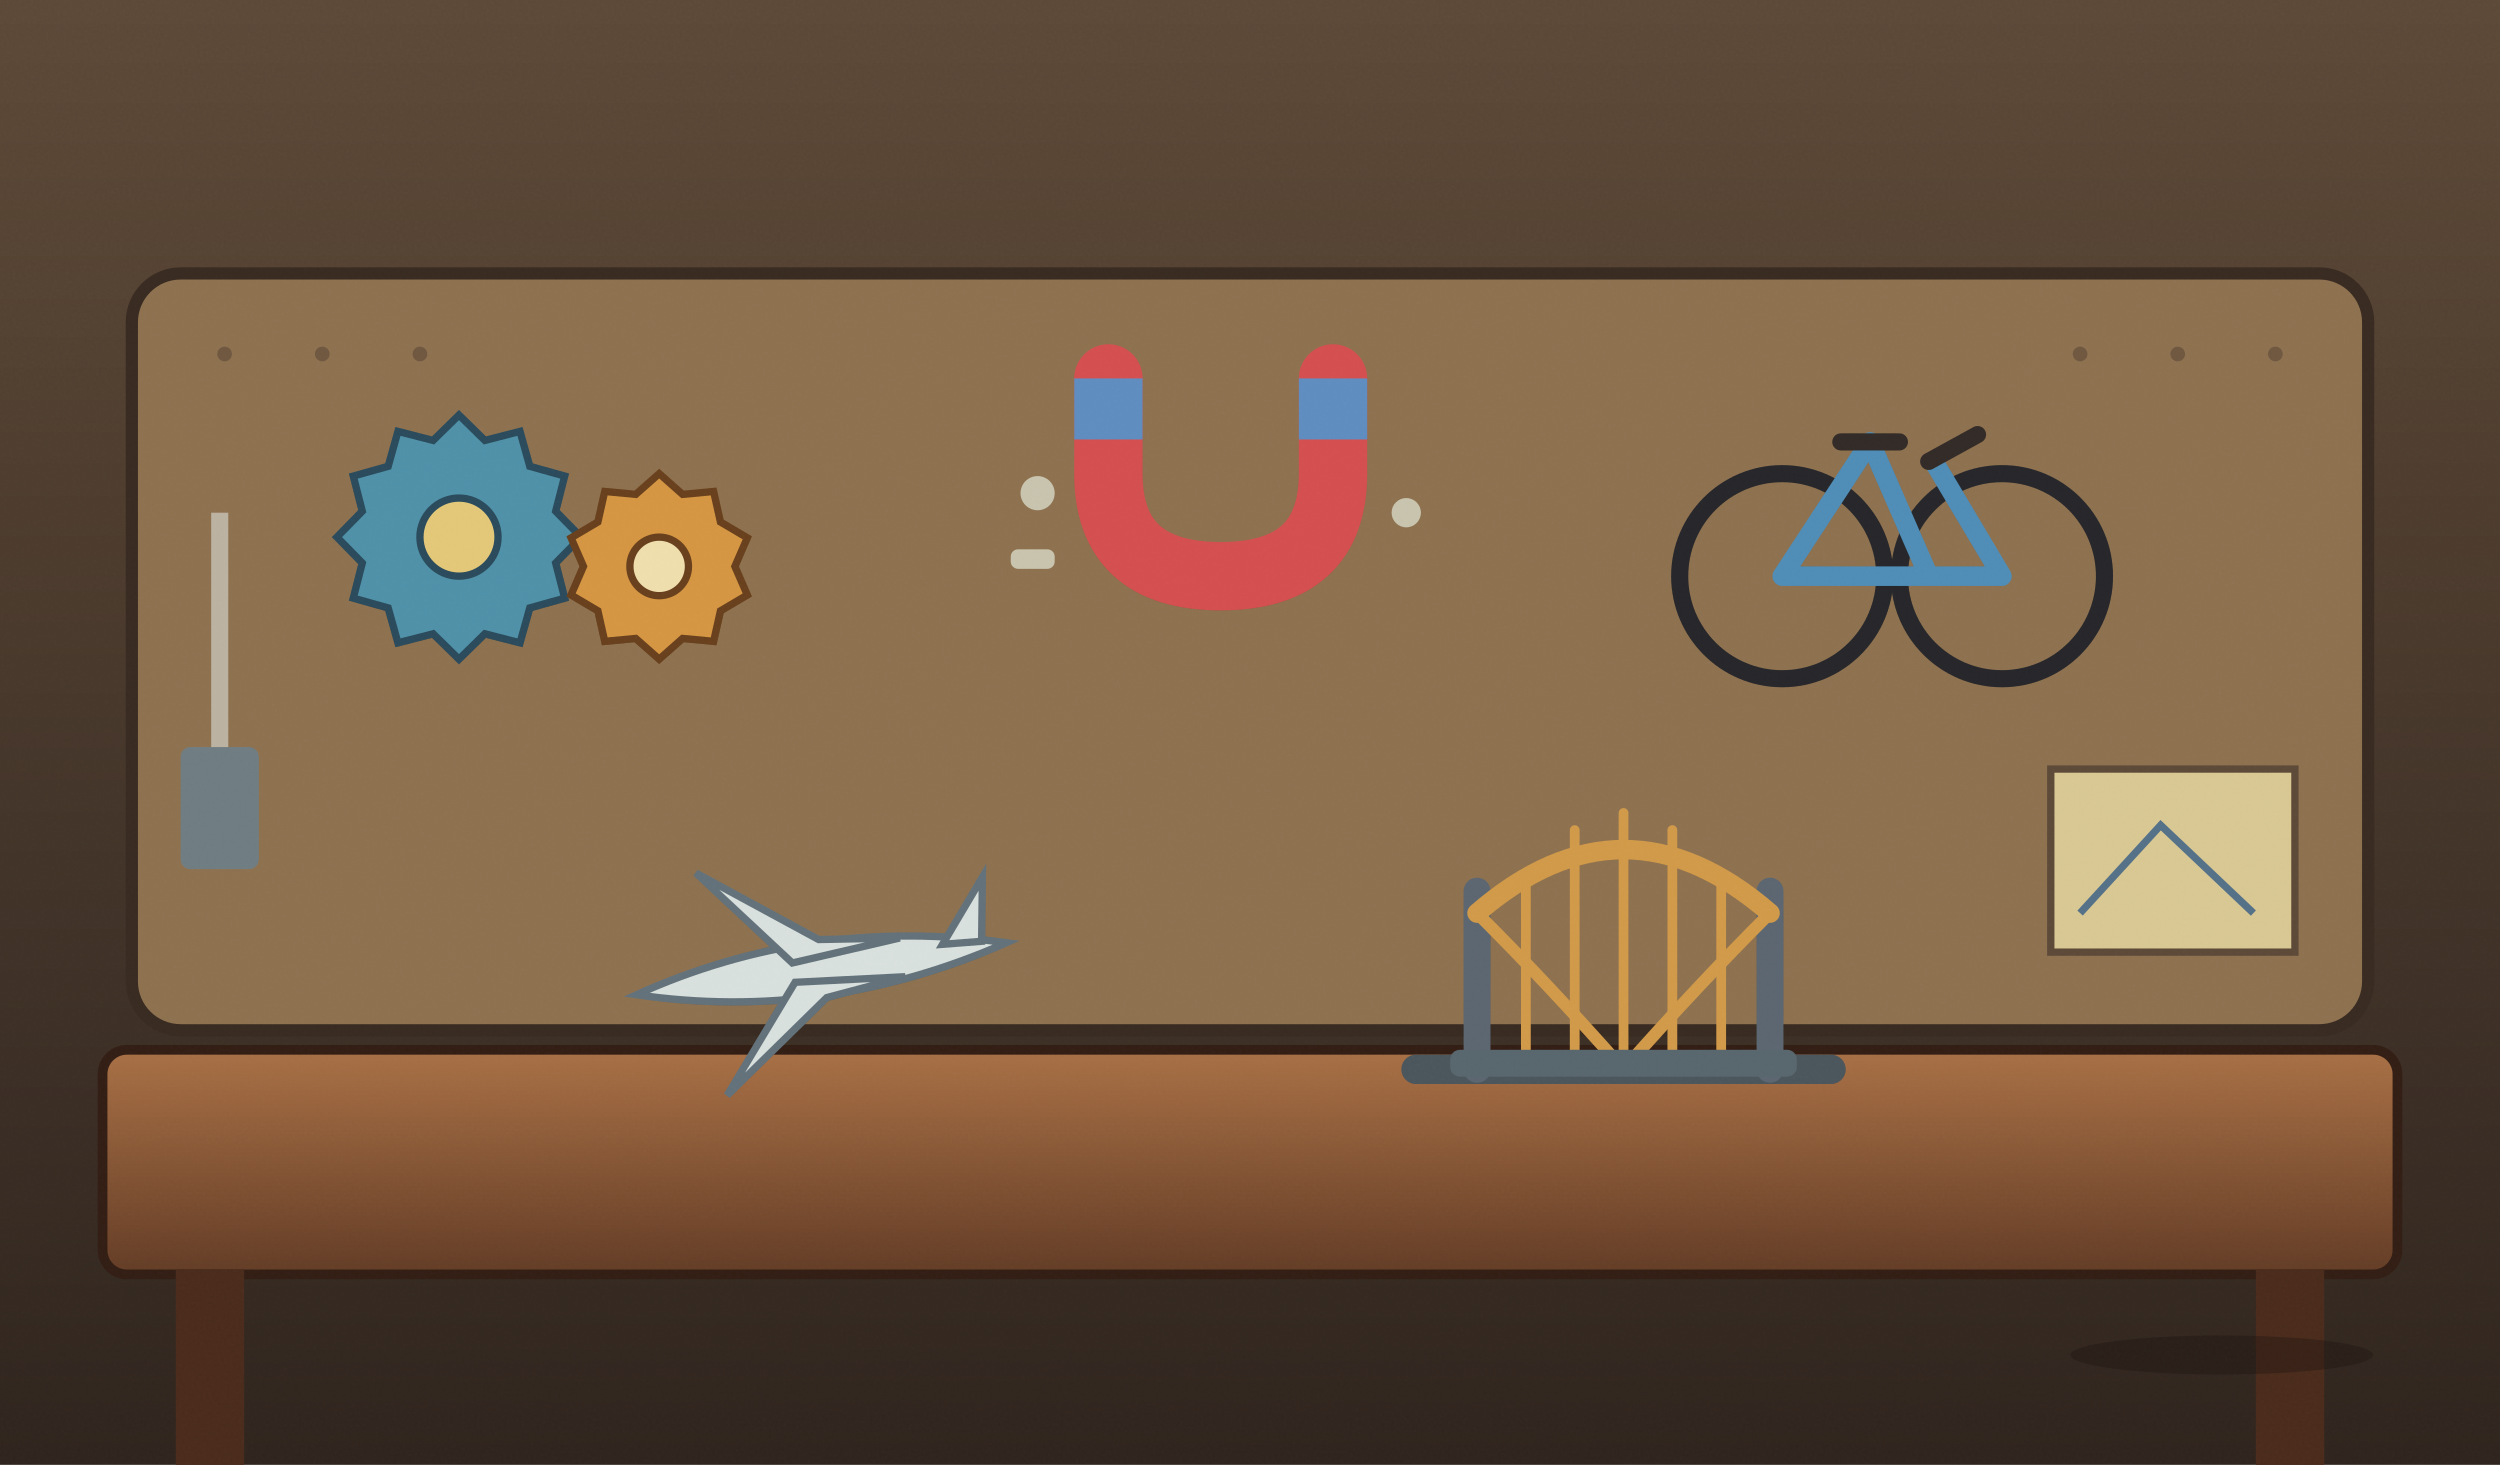
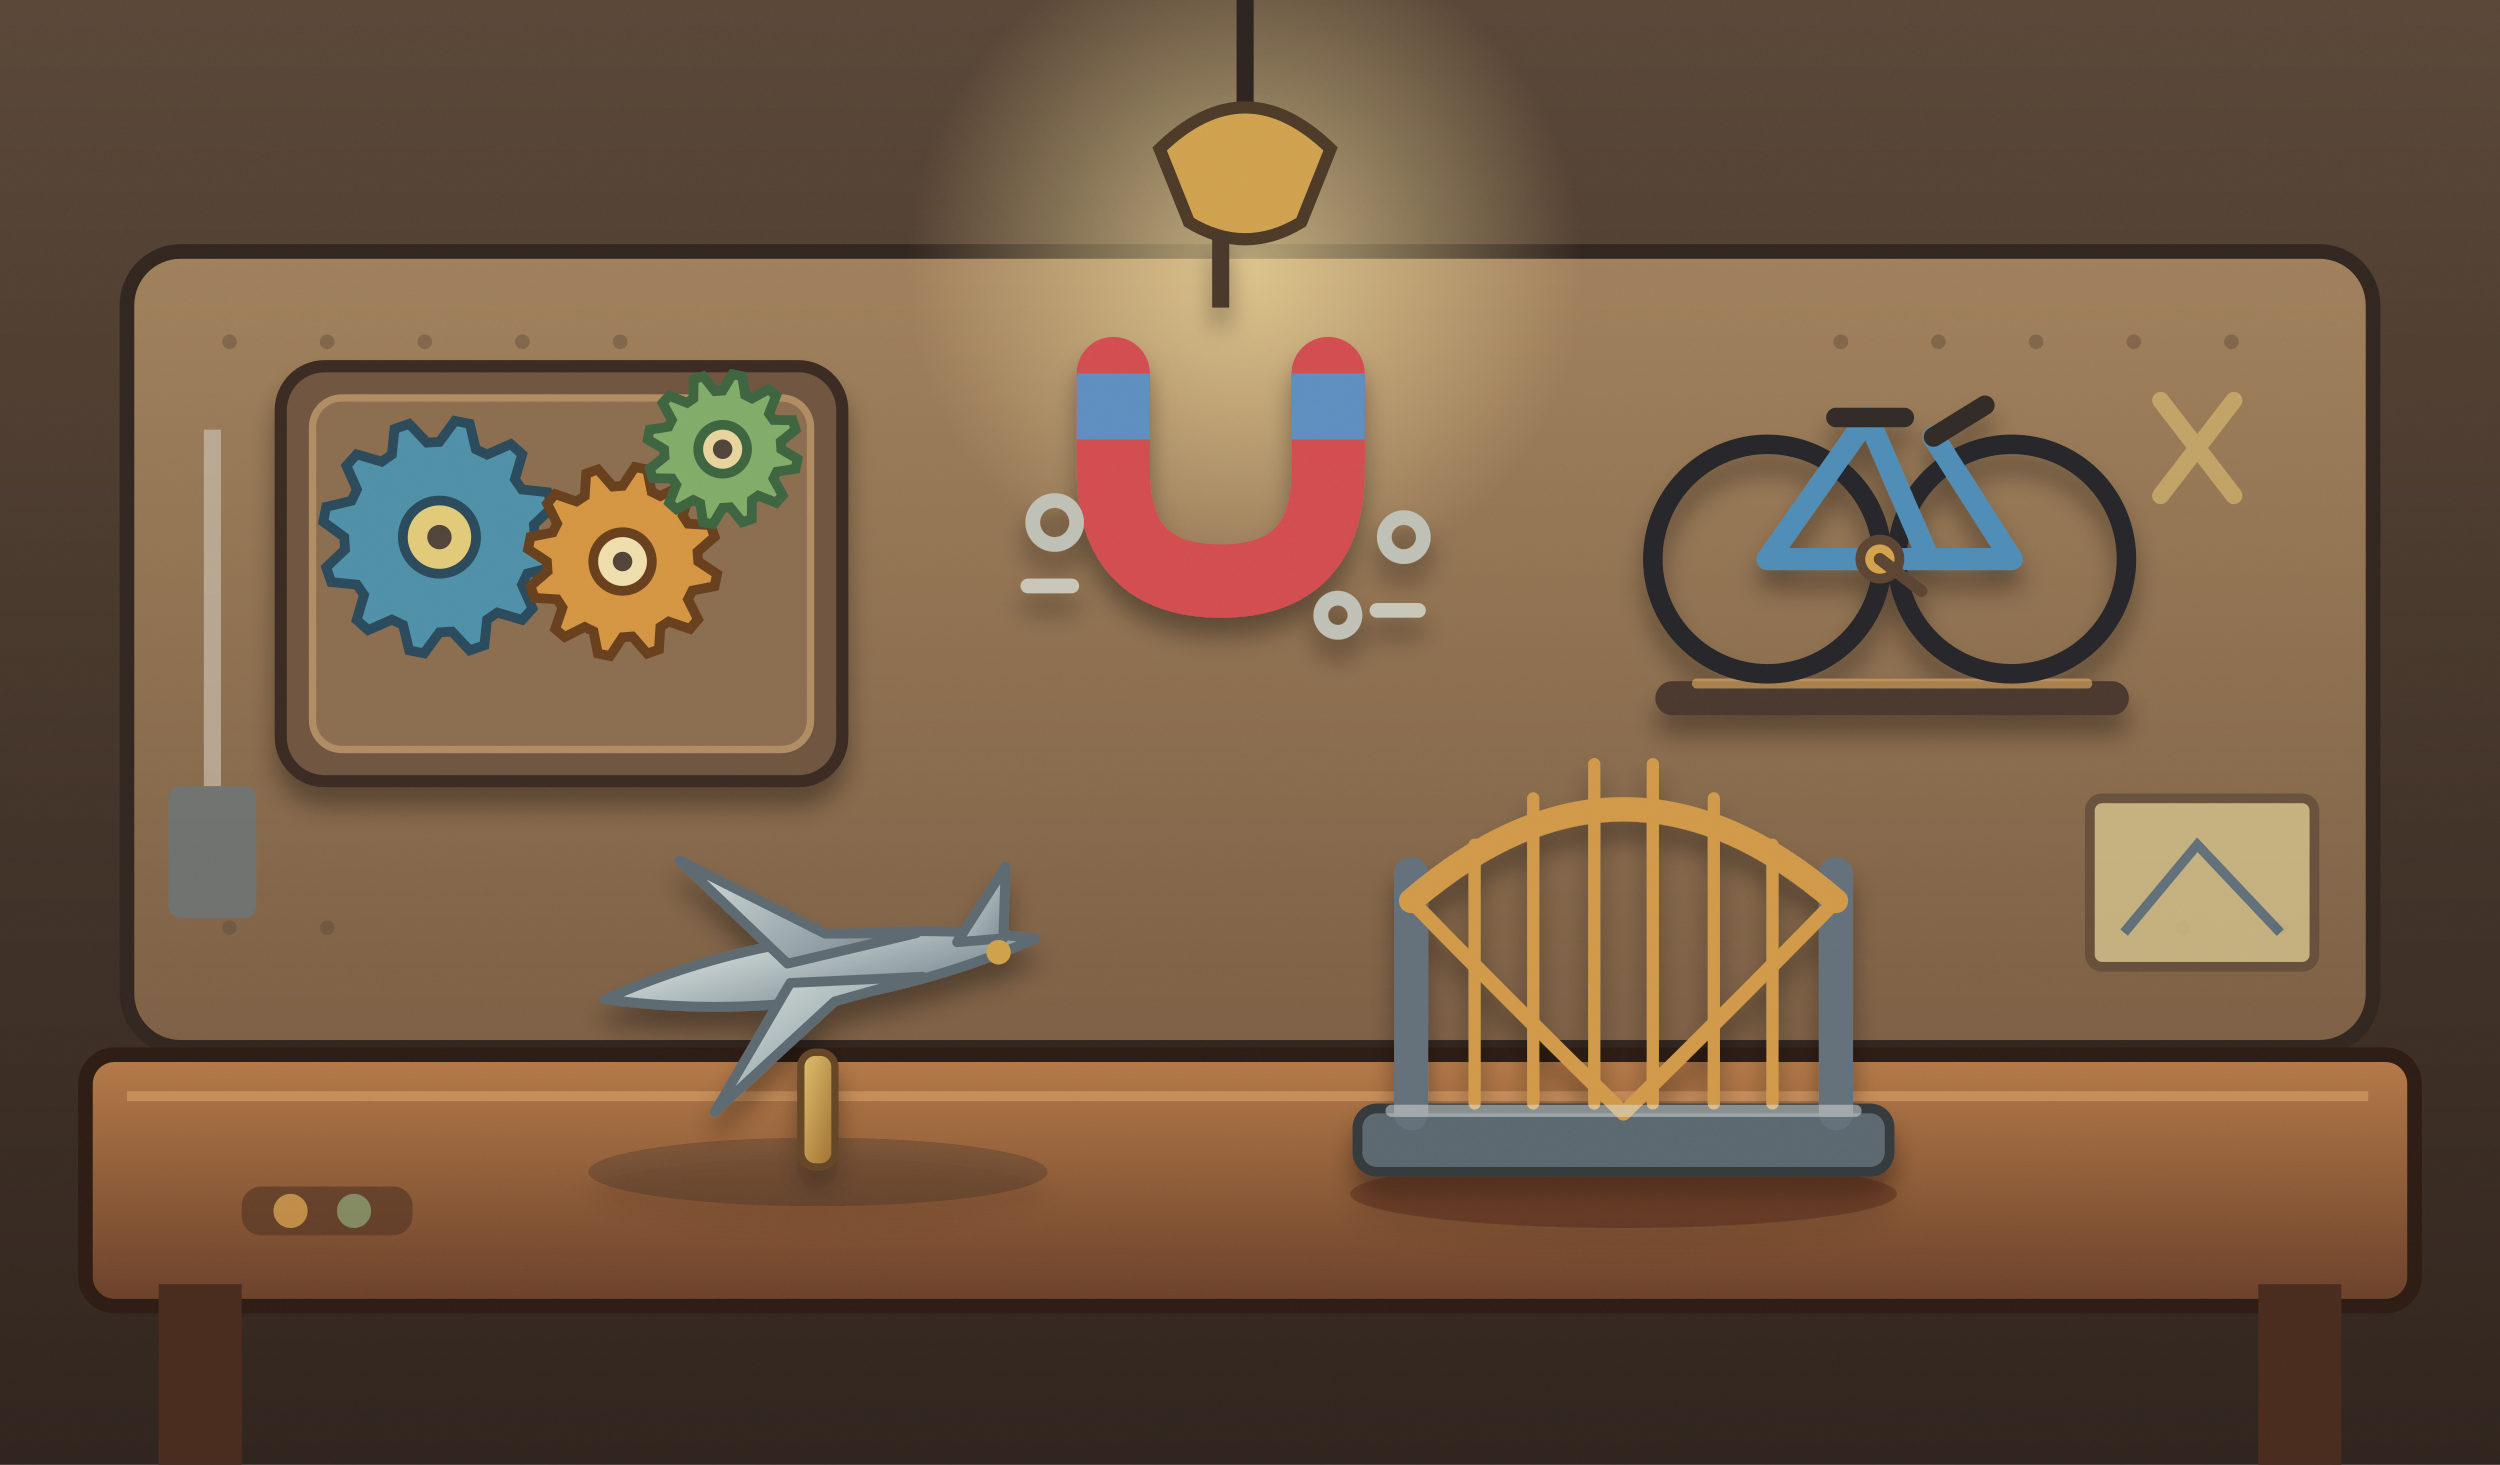
<svg xmlns="http://www.w3.org/2000/svg" width="1024" height="600" viewBox="0 0 1024 600">
  <defs>
    <linearGradient id="wall" x1="0" y1="0" x2="0" y2="1">
-       <stop offset="0" stop-color="#5d4937" />
-       <stop offset="1" stop-color="#2f241d" />
+       <stop offset="0" stop-color="#5a4737" />
+       <stop offset="1" stop-color="#30241d" />
+     </linearGradient>
+     <linearGradient id="peg" x1="0" y1="0" x2="0" y2="1">
+       <stop offset="0" stop-color="#a1815c" />
+       <stop offset="1" stop-color="#7d6045" />
    </linearGradient>
    <linearGradient id="bench" x1="0" y1="0" x2="0" y2="1">
-       <stop offset="0" stop-color="#a97045" />
-       <stop offset="1" stop-color="#633c25" />
+       <stop offset="0" stop-color="#b67a48" />
+       <stop offset="1" stop-color="#694029" />
    </linearGradient>
-     <filter id="shadow" x="-20%" y="-20%" width="140%" height="160%">
+     <linearGradient id="brass" x1="0" y1="0" x2="1" y2="1">
+       <stop offset="0" stop-color="#e1c26e" />
+       <stop offset="1" stop-color="#9d6d2e" />
+     </linearGradient>
+     <linearGradient id="steel" x1="0" y1="0" x2="1" y2="1">
+       <stop offset="0" stop-color="#d7e0df" />
+       <stop offset="1" stop-color="#77868d" />
+     </linearGradient>
+     <radialGradient id="lamp">
+       <stop offset="0" stop-color="#ffe9a7" stop-opacity=".65" />
+       <stop offset="1" stop-color="#ffe9a7" stop-opacity="0" />
+     </radialGradient>
+     <filter id="shadow" x="-35%" y="-35%" width="170%" height="190%">
      <feGaussianBlur in="SourceAlpha" stdDeviation="5" />
-       <feOffset dy="7" />
+       <feOffset dy="8" />
      <feComponentTransfer>
-         <feFuncA type="linear" slope="0.38" />
+         <feFuncA type="linear" slope=".35" />
      </feComponentTransfer>
-       <feComposite in2="SourceGraphic" operator="in" result="s" />
      <feMerge>
-         <feMergeNode in="s" />
+         <feMergeNode />
        <feMergeNode in="SourceGraphic" />
      </feMerge>
    </filter>
    <filter id="grain">
-       <feTurbulence type="fractalNoise" baseFrequency="0.82" numOctaves="2" seed="51" />
+       <feTurbulence type="fractalNoise" baseFrequency=".78" numOctaves="2" seed="51" />
      <feColorMatrix type="saturate" values="0" />
      <feComponentTransfer>
-         <feFuncA type="table" tableValues="0 0.05" />
+         <feFuncA type="table" tableValues="0 .04" />
      </feComponentTransfer>
      <feComposite in2="SourceGraphic" operator="in" />
    </filter>
  </defs>
  <rect width="1024" height="600" fill="url(#wall)" />
-   <rect x="54" y="112" width="916" height="310" rx="20" fill="#8e714f" stroke="#382a20" stroke-width="5" />
-   <g fill="#5d4937" opacity="0.65">
-     <circle cx="92" cy="145" r="3" />
-     <circle cx="132" cy="145" r="3" />
-     <circle cx="172" cy="145" r="3" />
-     <circle cx="852" cy="145" r="3" />
-     <circle cx="892" cy="145" r="3" />
-     <circle cx="932" cy="145" r="3" />
+   <rect x="52" y="103" width="920" height="326" rx="22" fill="url(#peg)" stroke="#32261f" stroke-width="6" />
+   <g fill="#5f4938" opacity=".45">
+     <circle cx="94" cy="140" r="3" />
+     <circle cx="134" cy="140" r="3" />
+     <circle cx="174" cy="140" r="3" />
+     <circle cx="214" cy="140" r="3" />
+     <circle cx="254" cy="140" r="3" />
+     <circle cx="754" cy="140" r="3" />
+     <circle cx="794" cy="140" r="3" />
+     <circle cx="834" cy="140" r="3" />
+     <circle cx="874" cy="140" r="3" />
+     <circle cx="914" cy="140" r="3" />
+     <circle cx="94" cy="380" r="3" />
+     <circle cx="134" cy="380" r="3" />
+     <circle cx="894" cy="380" r="3" />
+     <circle cx="934" cy="380" r="3" />
  </g>
-   <rect x="42" y="430" width="940" height="92" rx="10" fill="url(#bench)" stroke="#321d13" stroke-width="4" />
-   <rect x="72" y="520" width="28" height="80" fill="#4a2b1b" />
-   <rect x="924" y="520" width="28" height="80" fill="#4a2b1b" />
+   <rect x="35" y="432" width="954" height="103" rx="12" fill="url(#bench)" stroke="#2e1c13" stroke-width="6" />
+   <rect x="65" y="526" width="34" height="74" fill="#4a2c1e" />
+   <rect x="925" y="526" width="34" height="74" fill="#4a2c1e" />
+   <path d="M52 449H970" stroke="#dda46b" stroke-width="4" opacity=".55" />
+   <circle cx="510" cy="109" r="138" fill="url(#lamp)" />
+   <path d="M510 0V58" stroke="#2d2420" stroke-width="7" />
+   <path d="M475 61 Q510 27 545 61 L533 91 Q510 105 487 91Z" fill="#d0a24f" stroke="#4d3a27" stroke-width="5" />
  <g data-target="gears" data-center="225,220" filter="url(#shadow)">
-     <polygon points="238.0,220.0 227.6,230.6 231.3,245.0 217.0,249.0 213.0,263.3 198.6,259.6 188.0,270.0 177.4,259.6 163.0,263.3 159.0,249.0 144.7,245.0 148.4,230.6 138.0,220.0 148.4,209.4 144.7,195.0 159.0,191.0 163.0,176.7 177.4,180.4 188.0,170.0 198.6,180.4 213.0,176.7 217.0,191.0 231.3,195.0 227.6,209.4" fill="#4f91a8" stroke="#294b5b" stroke-width="3" />
-     <circle cx="188" cy="220" r="16" fill="#e4c879" stroke="#294b5b" stroke-width="3" />
-     <polygon points="306.1,243.7 295.1,250.2 292.3,262.7 279.6,261.5 270.0,270.0 260.4,261.5 247.7,262.7 244.9,250.2 233.9,243.7 239.0,232.0 233.9,220.3 244.9,213.8 247.7,201.3 260.4,202.5 270.0,194.0 279.6,202.5 292.3,201.3 295.1,213.8 306.1,220.3 301.0,232.0" fill="#d59642" stroke="#69401c" stroke-width="3" />
-     <circle cx="270" cy="232" r="12" fill="#f0dfad" stroke="#69401c" stroke-width="3" />
+     <rect x="115" y="150" width="230" height="170" rx="18" fill="#705440" stroke="#3b2c24" stroke-width="5" />
+     <rect x="128" y="163" width="204" height="144" rx="12" fill="#8c6d4f" stroke="#b18d63" stroke-width="3" />
+     <polygon points="180.0,181.0 186.3,172.4 192.4,173.6 194.9,184.0 199.5,186.2 209.2,181.9 213.9,186.1 210.9,196.3 213.8,200.5 224.3,201.6 226.4,207.6 218.7,214.9 219.0,220.0 227.6,226.3 226.4,232.4 216.0,234.9 213.8,239.5 218.1,249.2 213.9,253.9 203.7,250.9 199.5,253.8 198.4,264.3 192.4,266.4 185.1,258.7 180.0,259.0 173.7,267.6 167.6,266.4 165.1,256.0 160.5,253.8 150.8,258.1 146.1,253.9 149.1,243.7 146.2,239.5 135.7,238.4 133.6,232.4 141.3,225.1 141.0,220.0 132.4,213.7 133.6,207.6 144.0,205.1 146.2,200.5 141.9,190.8 146.1,186.1 156.3,189.1 160.5,186.2 161.6,175.7 167.6,173.6 174.9,181.3" fill="#4f91a8" stroke="#294b5b" stroke-width="4" />
+     <circle cx="180" cy="220" r="15" fill="#e3ca7a" stroke="#294b5b" stroke-width="4" />
+     <polygon points="255.0,199.0 260.1,191.3 265.1,192.3 266.9,201.4 270.5,203.2 278.7,199.1 282.6,202.4 279.6,211.1 281.8,214.5 291.0,215.1 292.7,219.9 285.7,226.0 286.0,230.0 293.7,235.1 292.7,240.1 283.6,241.9 281.8,245.5 285.9,253.7 282.6,257.6 273.9,254.6 270.5,256.8 269.9,266.0 265.1,267.7 259.0,260.7 255.0,261.0 249.9,268.7 244.9,267.7 243.1,258.6 239.5,256.8 231.3,260.9 227.4,257.6 230.4,248.9 228.2,245.5 219.0,244.9 217.3,240.1 224.3,234.0 224.0,230.0 216.3,224.9 217.3,219.9 226.4,218.1 228.2,214.5 224.1,206.3 227.4,202.4 236.1,205.4 239.5,203.2 240.1,194.0 244.9,192.3 251.0,199.3" fill="#d59642" stroke="#69401c" stroke-width="4" />
+     <circle cx="255" cy="230" r="12" fill="#f0dfad" stroke="#69401c" stroke-width="4" />
+     <polygon points="296.0,160.0 300.0,153.3 304.0,154.1 305.2,161.8 308.0,163.2 314.9,159.4 317.9,162.1 315.0,169.4 316.8,172.0 324.6,172.1 325.9,176.0 319.8,180.9 320.0,184.0 326.7,188.0 325.9,192.0 318.2,193.2 316.8,196.0 320.6,202.9 317.9,205.9 310.6,203.0 308.0,204.8 307.9,212.6 304.0,213.9 299.1,207.8 296.0,208.0 292.0,214.7 288.0,213.9 286.8,206.2 284.0,204.8 277.1,208.6 274.1,205.9 277.0,198.6 275.2,196.0 267.4,195.9 266.1,192.0 272.2,187.1 272.0,184.0 265.3,180.0 266.1,176.0 273.8,174.8 275.2,172.0 271.4,165.1 274.1,162.1 281.4,165.0 284.0,163.2 284.1,155.4 288.0,154.1 292.9,160.2" fill="#82ac69" stroke="#3e6540" stroke-width="4" />
+     <circle cx="296" cy="184" r="10" fill="#e7d59c" stroke="#3e6540" stroke-width="4" />
+     <g fill="#51453a">
+       <circle cx="180" cy="220" r="5" />
+       <circle cx="255" cy="230" r="4" />
+       <circle cx="296" cy="184" r="4" />
+     </g>
  </g>
  <g data-target="magnet" data-center="500,190" filter="url(#shadow)">
-     <path d="M454 155 V194 Q454 236 500 236 Q546 236 546 194 V155" fill="none" stroke="#d55050" stroke-width="28" stroke-linecap="round" />
-     <path d="M454 155V180 M546 155V180" stroke="#5e8dc0" stroke-width="28" />
-     <g fill="#c9c4ae">
-       <circle cx="425" cy="202" r="7" />
-       <circle cx="576" cy="210" r="6" />
-       <rect x="414" y="225" width="18" height="8" rx="3" />
+     <path d="M500 95V126" stroke="#4a382c" stroke-width="7" />
+     <path d="M456 153 V193 Q456 238 500 238 Q544 238 544 193 V153" fill="none" stroke="#d34d4f" stroke-width="30" stroke-linecap="round" />
+     <path d="M456 153V180 M544 153V180" stroke="#5d8fc0" stroke-width="30" />
+     <g fill="none" stroke="#bfc1b6" stroke-width="6">
+       <circle cx="432" cy="214" r="9" />
+       <circle cx="575" cy="220" r="8" />
+       <circle cx="548" cy="252" r="7" />
+     </g>
+     <g stroke="#c8c7b8" stroke-width="6" stroke-linecap="round">
+       <path d="M421 240h18" />
+       <path d="M564 250h17" />
    </g>
  </g>
  <g data-target="bicycle" data-center="775,220" filter="url(#shadow)" stroke-linecap="round" stroke-linejoin="round">
-     <circle cx="730" cy="236" r="42" fill="none" stroke="#25282b" stroke-width="7" />
-     <circle cx="820" cy="236" r="42" fill="none" stroke="#25282b" stroke-width="7" />
-     <path d="M730 236 L766 181 L790 236 L730 236 L770 236 L820 236 L792 189" fill="none" stroke="#4f8db7" stroke-width="8" />
-     <path d="M754 181H778 M790 189L810 178" stroke="#322b26" stroke-width="7" />
+     <path d="M685 286H865" stroke="#4b392d" stroke-width="14" />
+     <path d="M695 280H855" stroke="#d1a05d" stroke-width="4" opacity=".7" />
+     <circle cx="724" cy="229" r="47" fill="none" stroke="#25282b" stroke-width="8" />
+     <circle cx="824" cy="229" r="47" fill="none" stroke="#25282b" stroke-width="8" />
+     <path d="M724 229 L765 171 L790 229 L724 229 L770 229 L824 229 L792 179" fill="none" stroke="#4f8db7" stroke-width="9" />
+     <path d="M752 171H780 M792 179L813 166" stroke="#312a25" stroke-width="8" />
+     <circle cx="770" cy="229" r="8" fill="#d3a34d" stroke="#5b4431" stroke-width="4" />
+     <path d="M770 229l17 13" stroke="#5b4431" stroke-width="5" />
  </g>
-   <g data-target="airplane" data-center="335,415" transform="translate(335 397) rotate(-8)" filter="url(#shadow)" fill="#d9e1de" stroke="#64727a" stroke-width="3">
-     <path d="M-75 0 Q0 -22 78 0 Q0 22 -75 0Z" />
-     <path d="M-10 -4 L-44 -46 L2 -12 L35 -8Z" />
-     <path d="M-10 4 L-44 46 L2 12 L35 8Z" />
-     <path d="M52 -3 L72 -28 L68 -2Z" />
+   <g data-target="airplane" data-center="335,415" filter="url(#shadow)">
+     <ellipse cx="335" cy="480" rx="94" ry="14" fill="#251812" opacity=".25" />
+     <rect x="328" y="431" width="14" height="47" rx="6" fill="url(#brass)" stroke="#654726" stroke-width="3" />
+     <g transform="translate(335 397) rotate(-8)" fill="url(#steel)" stroke="#5d6b72" stroke-width="4" stroke-linejoin="round">
+       <path d="M-88 0 Q0 -25 90 0 Q0 25 -88 0Z" />
+       <path d="M-12 -4 L-50 -52 L5 -14 L42 -9Z" />
+       <path d="M-12 4 L-50 52 L5 14 L42 9Z" />
+       <path d="M58 -3 L82 -31 L77 -2Z" />
+     </g>
+     <circle cx="409" cy="390" r="5" fill="#d1a24c" />
  </g>
  <g data-target="bridge" data-center="665,415" filter="url(#shadow)" fill="none" stroke-linecap="round">
-     <path d="M580 438H750" stroke="#4b555c" stroke-width="12" />
-     <path d="M605 438V365 M725 438V365" stroke="#5b6670" stroke-width="11" />
-     <path d="M605 374 Q665 322 725 374" stroke="#d19a49" stroke-width="8" />
-     <path d="M605 374 Q635 404 665 438 M725 374 Q695 404 665 438" stroke="#d19a49" stroke-width="5" />
-     <path d="M625 358V434 M645 340V434 M665 333V434 M685 340V434 M705 358V434" stroke="#d19a49" stroke-width="4" />
-     <rect x="594" y="430" width="142" height="11" rx="4" fill="#59666d" stroke="none" />
+     <ellipse cx="665" cy="489" rx="112" ry="14" fill="#251812" opacity=".24" />
+     <rect x="556" y="454" width="218" height="26" rx="8" fill="#5c6770" stroke="#343a3e" stroke-width="4" />
+     <path d="M578 456V358 M752 456V358" stroke="#65717a" stroke-width="14" />
+     <path d="M578 369 Q665 294 752 369" stroke="#d19a49" stroke-width="10" />
+     <path d="M578 369 Q620 412 665 456 M752 369 Q710 412 665 456" stroke="#d19a49" stroke-width="6" />
+     <path d="M604 346V452 M628 327V452 M653 313V452 M677 313V452 M702 327V452 M726 346V452" stroke="#d19a49" stroke-width="5" />
+     <path d="M570 455H760" stroke="#dde2df" stroke-width="5" opacity=".5" />
  </g>
-   <path d="M90 210V318" stroke="#bbb2a2" stroke-width="7" />
-   <rect x="74" y="306" width="32" height="50" rx="4" fill="#6f7d83" />
-   <rect x="840" y="315" width="100" height="75" fill="#d9c893" stroke="#5d4937" stroke-width="3" />
-   <path d="M852 374L885 338L923 374" fill="none" stroke="#547188" stroke-width="3" />
-   <ellipse cx="910" cy="555" rx="62" ry="8" fill="#17100c" opacity="0.34" />
-   <rect width="1024" height="600" filter="url(#grain)" opacity="0.48" pointer-events="none" />
+   <g opacity=".75">
+     <path d="M87 176V338" stroke="#c4b8a5" stroke-width="7" />
+     <rect x="69" y="322" width="36" height="54" rx="5" fill="#68767b" />
+     <path d="M885 164L915 203 M915 164L885 203" stroke="#d0b26c" stroke-width="7" stroke-linecap="round" />
+     <rect x="856" y="327" width="92" height="69" rx="5" fill="#dbc991" stroke="#5d4937" stroke-width="4" />
+     <path d="M870 382L900 346L934 382" fill="none" stroke="#55738a" stroke-width="4" />
+     <rect x="99" y="486" width="70" height="20" rx="8" fill="#5a3926" />
+     <circle cx="119" cy="496" r="7" fill="#d3a04d" />
+     <circle cx="145" cy="496" r="7" fill="#839c71" />
+   </g>
+   <rect width="1024" height="600" filter="url(#grain)" opacity=".5" pointer-events="none" />
</svg>
